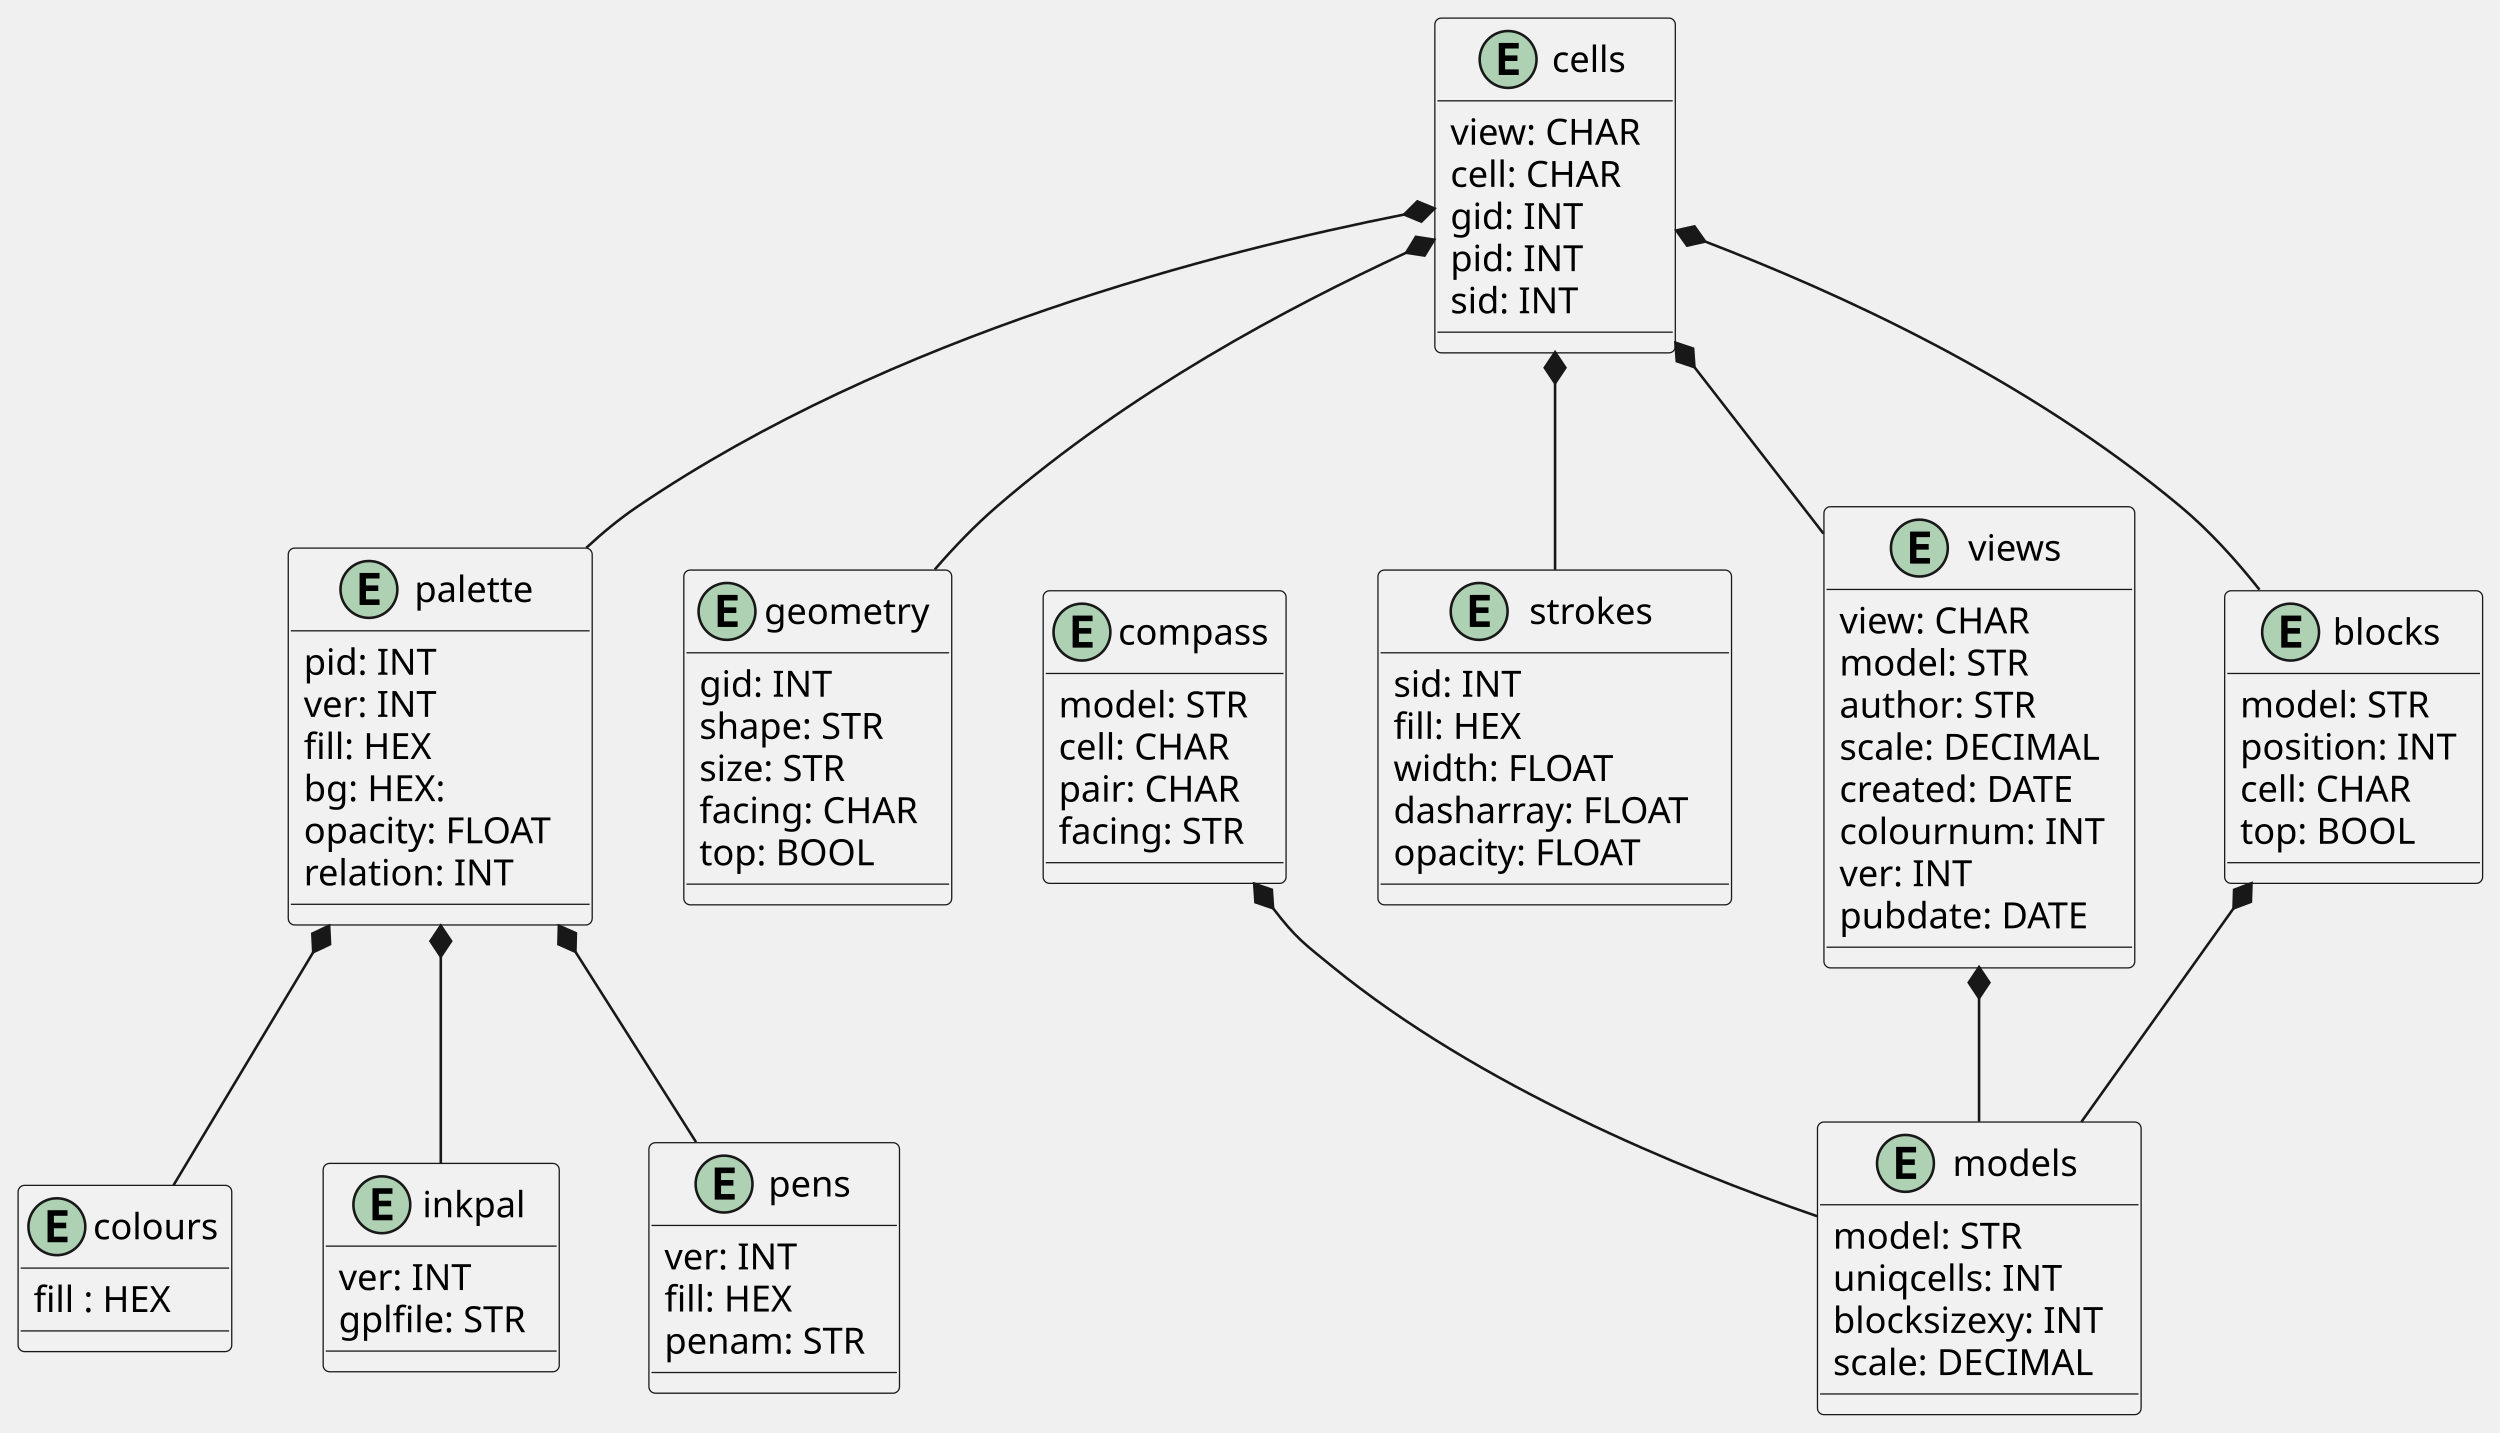
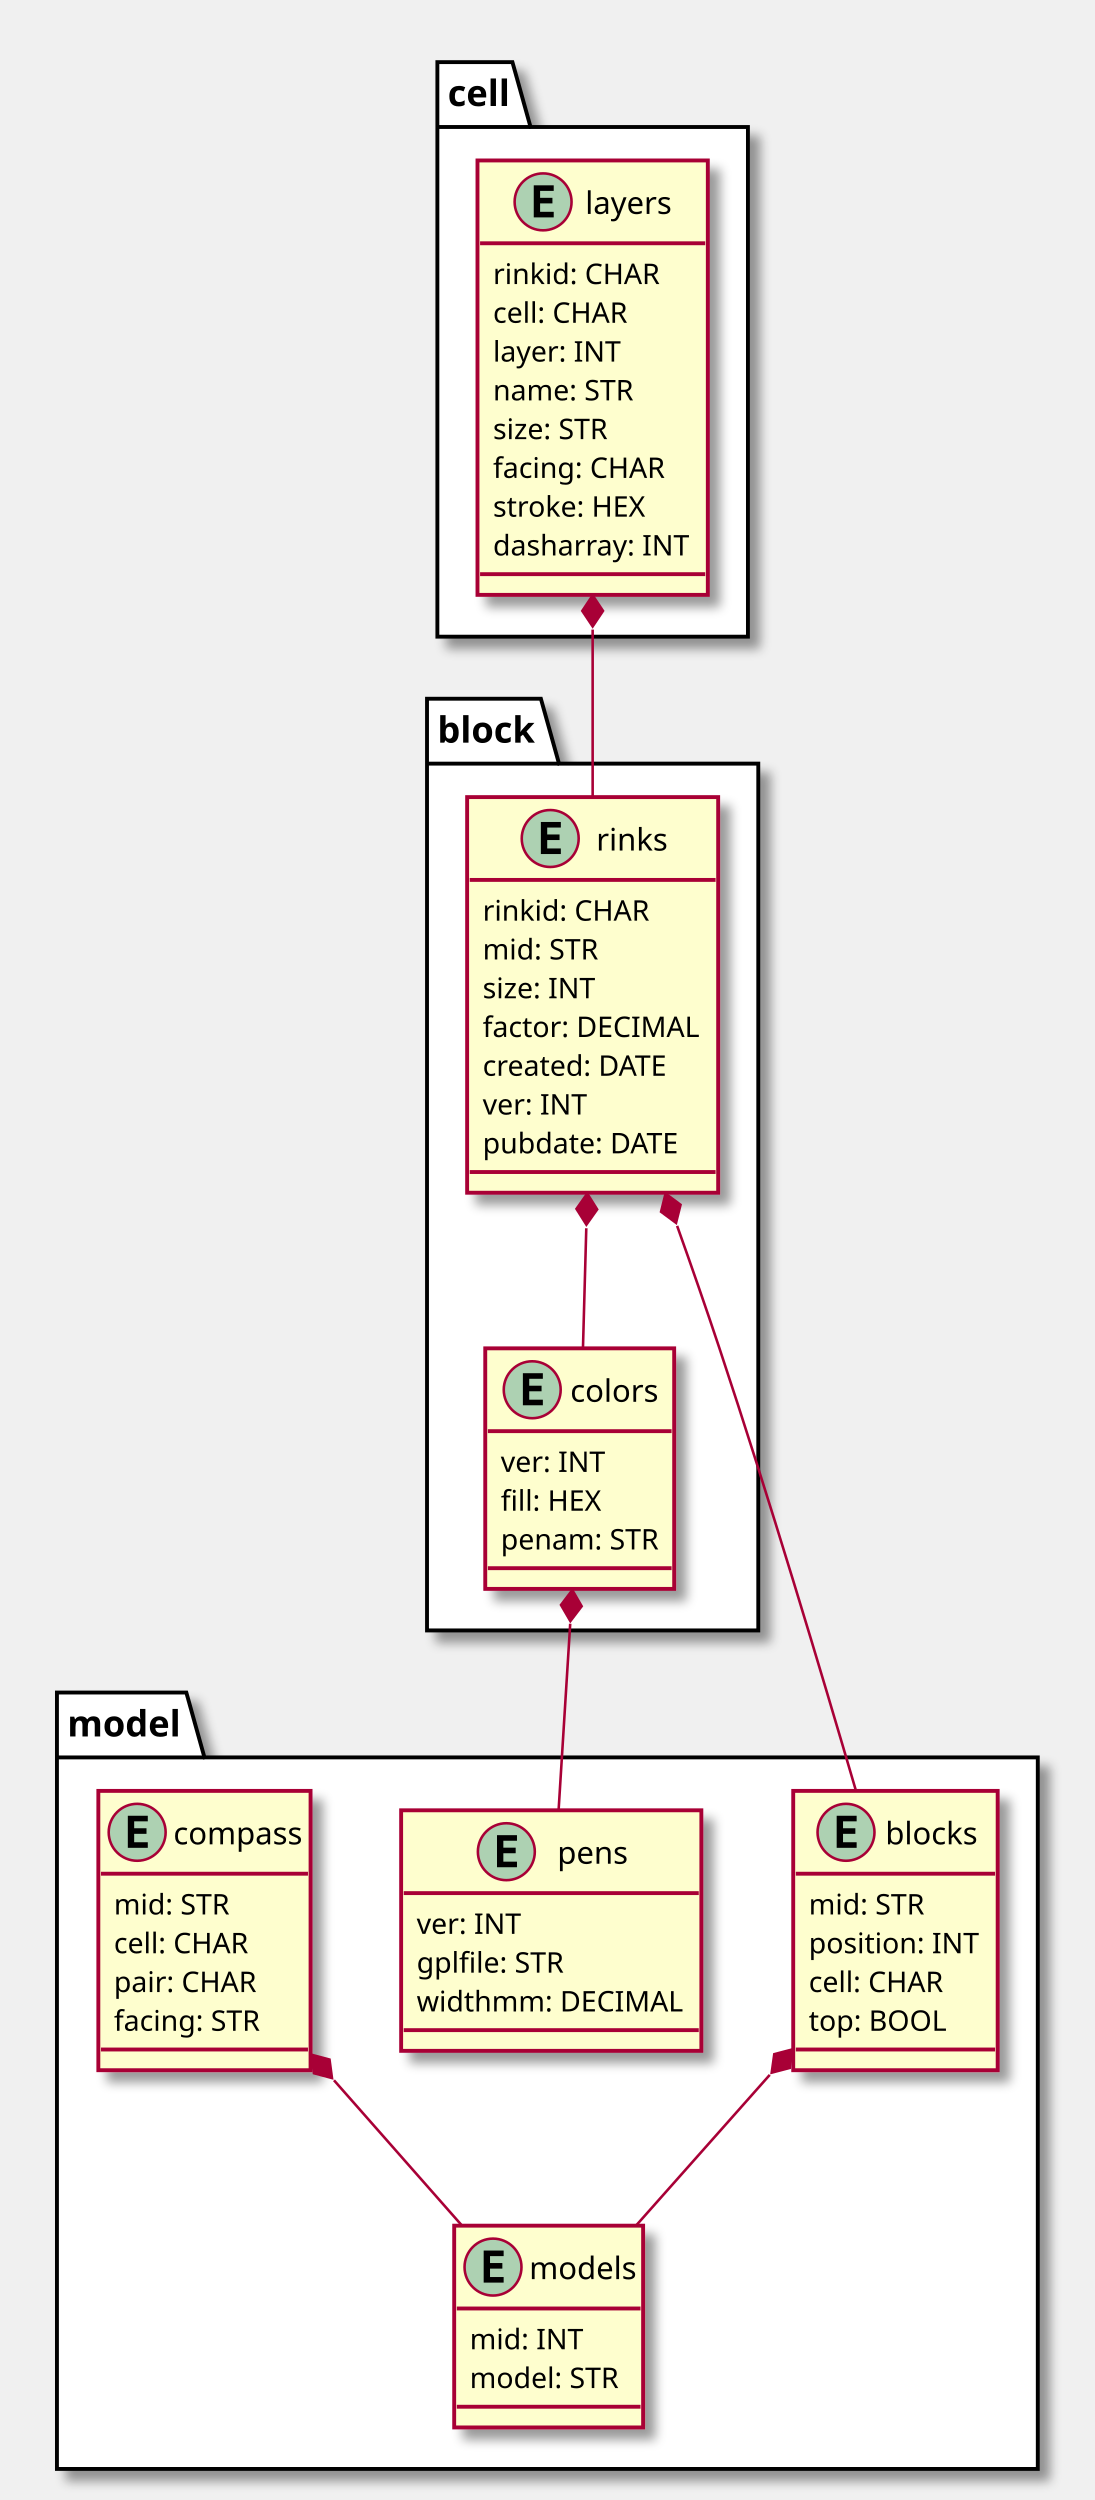
- <svg xmlns="http://www.w3.org/2000/svg" contentStyleType="text/css" data-diagram-type="CLASS" height="554px" preserveAspectRatio="none" style="width:967px;height:554px;background:#FFFFFF;" version="1.1" viewBox="0 0 967 554" width="967px" zoomAndPan="magnify">
-   <defs />
+ <svg xmlns="http://www.w3.org/2000/svg" contentScriptType="application/ecmascript" contentStyleType="text/css" height="966px" preserveAspectRatio="none" style="width:423px;height:966px;" version="1.1" viewBox="0 0 423 966" width="423px" zoomAndPan="magnify">
+   <defs>
+     <filter height="300%" id="fv91q16cfqxrh" width="300%" x="-1" y="-1">
+       <feGaussianBlur result="blurOut" stdDeviation="2.0" />
+       <feColorMatrix in="blurOut" result="blurOut2" type="matrix" values="0 0 0 0 0 0 0 0 0 0 0 0 0 0 0 0 0 0 .4 0" />
+       <feOffset dx="4.0" dy="4.0" in="blurOut2" result="blurOut3" />
+       <feBlend in="SourceGraphic" in2="blurOut3" mode="normal" />
+     </filter>
+   </defs>
  <g>
-     <g class="entity" data-entity="blocks" data-source-line="1" data-uid="ent0002" id="entity_blocks">
-       <rect fill="#F1F1F1" height="113.188" rx="2.5" ry="2.5" style="stroke:#181818;stroke-width:0.5;" width="99.773" x="860.5" y="228.5" />
-       <ellipse cx="886" cy="244.5" fill="#ADD1B2" rx="11" ry="11" style="stroke:#181818;stroke-width:1;" />
-       <path d="M890.109,250.5 L882.39,250.5 L882.39,238.109 L890.109,238.109 L890.109,240.266 L884.844,240.266 L884.844,242.938 L889.609,242.938 L889.609,245.094 L884.844,245.094 L884.844,248.344 L890.109,248.344 L890.109,250.5 Z " fill="#000000" />
-       <text fill="#000000" font-family="sans-serif" font-size="14" lengthAdjust="spacing" textLength="44.44" x="902.333" y="249.347">blocks</text>
-       <line style="stroke:#181818;stroke-width:0.5;" x1="861.5" x2="959.273" y1="260.5" y2="260.5" />
-       <text fill="#000000" font-family="sans-serif" font-size="14" lengthAdjust="spacing" textLength="79.926" x="866.5" y="277.495">model: STR</text>
-       <text fill="#000000" font-family="sans-serif" font-size="14" lengthAdjust="spacing" textLength="87.773" x="866.5" y="293.792">position: INT</text>
-       <text fill="#000000" font-family="sans-serif" font-size="14" lengthAdjust="spacing" textLength="72.864" x="866.5" y="310.089">cell: CHAR</text>
-       <text fill="#000000" font-family="sans-serif" font-size="14" lengthAdjust="spacing" textLength="71.552" x="866.5" y="326.386">top: BOOL</text>
-       <line style="stroke:#181818;stroke-width:0.5;" x1="861.5" x2="959.273" y1="333.688" y2="333.688" />
-     </g>
-     <g class="entity" data-entity="colours" data-source-line="8" data-uid="ent0003" id="entity_colours">
-       <rect fill="#F1F1F1" height="64.297" rx="2.5" ry="2.5" style="stroke:#181818;stroke-width:0.5;" width="82.641" x="7" y="458.5" />
-       <ellipse cx="22" cy="474.5" fill="#ADD1B2" rx="11" ry="11" style="stroke:#181818;stroke-width:1;" />
-       <path d="M26.109,480.5 L18.391,480.5 L18.391,468.109 L26.109,468.109 L26.109,470.266 L20.844,470.266 L20.844,472.938 L25.609,472.938 L25.609,475.094 L20.844,475.094 L20.844,478.344 L26.109,478.344 L26.109,480.5 Z " fill="#000000" />
-       <text fill="#000000" font-family="sans-serif" font-size="14" lengthAdjust="spacing" textLength="50.641" x="36" y="479.347">colours</text>
-       <line style="stroke:#181818;stroke-width:0.5;" x1="8" x2="88.641" y1="490.5" y2="490.5" />
-       <text fill="#000000" font-family="sans-serif" font-size="14" lengthAdjust="spacing" textLength="59.179" x="13" y="507.495">fill : HEX</text>
-       <line style="stroke:#181818;stroke-width:0.5;" x1="8" x2="88.641" y1="514.797" y2="514.797" />
-     </g>
-     <g class="entity" data-entity="compass" data-source-line="11" data-uid="ent0004" id="entity_compass">
-       <rect fill="#F1F1F1" height="113.188" rx="2.5" ry="2.5" style="stroke:#181818;stroke-width:0.5;" width="93.954" x="403.5" y="228.5" />
-       <ellipse cx="418.5" cy="244.5" fill="#ADD1B2" rx="11" ry="11" style="stroke:#181818;stroke-width:1;" />
-       <path d="M422.609,250.5 L414.891,250.5 L414.891,238.109 L422.609,238.109 L422.609,240.266 L417.344,240.266 L417.344,242.938 L422.109,242.938 L422.109,245.094 L417.344,245.094 L417.344,248.344 L422.609,248.344 L422.609,250.5 Z " fill="#000000" />
-       <text fill="#000000" font-family="sans-serif" font-size="14" lengthAdjust="spacing" textLength="61.954" x="432.5" y="249.347">compass</text>
-       <line style="stroke:#181818;stroke-width:0.5;" x1="404.5" x2="496.454" y1="260.5" y2="260.5" />
-       <text fill="#000000" font-family="sans-serif" font-size="14" lengthAdjust="spacing" textLength="79.926" x="409.5" y="277.495">model: STR</text>
-       <text fill="#000000" font-family="sans-serif" font-size="14" lengthAdjust="spacing" textLength="72.864" x="409.5" y="293.792">cell: CHAR</text>
-       <text fill="#000000" font-family="sans-serif" font-size="14" lengthAdjust="spacing" textLength="75.886" x="409.5" y="310.089">pair: CHAR</text>
-       <text fill="#000000" font-family="sans-serif" font-size="14" lengthAdjust="spacing" textLength="79.188" x="409.5" y="326.386">facing: STR</text>
-       <line style="stroke:#181818;stroke-width:0.5;" x1="404.5" x2="496.454" y1="333.688" y2="333.688" />
-     </g>
-     <g class="entity" data-entity="geometry" data-source-line="17" data-uid="ent0005" id="entity_geometry">
-       <rect fill="#F1F1F1" height="129.484" rx="2.5" ry="2.5" style="stroke:#181818;stroke-width:0.5;" width="103.629" x="264.5" y="220.5" />
-       <ellipse cx="281.202" cy="236.5" fill="#ADD1B2" rx="11" ry="11" style="stroke:#181818;stroke-width:1;" />
-       <path d="M285.311,242.5 L277.593,242.5 L277.593,230.109 L285.311,230.109 L285.311,232.266 L280.046,232.266 L280.046,234.938 L284.811,234.938 L284.811,237.094 L280.046,237.094 L280.046,240.344 L285.311,240.344 L285.311,242.5 Z " fill="#000000" />
-       <text fill="#000000" font-family="sans-serif" font-size="14" lengthAdjust="spacing" textLength="67.847" x="295.58" y="241.347">geometry</text>
-       <line style="stroke:#181818;stroke-width:0.5;" x1="265.5" x2="367.129" y1="252.5" y2="252.5" />
-       <text fill="#000000" font-family="sans-serif" font-size="14" lengthAdjust="spacing" textLength="53.983" x="270.5" y="269.495">gid: INT</text>
-       <text fill="#000000" font-family="sans-serif" font-size="14" lengthAdjust="spacing" textLength="78.579" x="270.5" y="285.792">shape: STR</text>
-       <text fill="#000000" font-family="sans-serif" font-size="14" lengthAdjust="spacing" textLength="63.478" x="270.5" y="302.089">size: STR</text>
-       <text fill="#000000" font-family="sans-serif" font-size="14" lengthAdjust="spacing" textLength="91.629" x="270.5" y="318.386">facing: CHAR</text>
-       <text fill="#000000" font-family="sans-serif" font-size="14" lengthAdjust="spacing" textLength="71.552" x="270.5" y="334.683">top: BOOL</text>
-       <line style="stroke:#181818;stroke-width:0.5;" x1="265.5" x2="367.129" y1="341.984" y2="341.984" />
-     </g>
-     <g class="entity" data-entity="inkpal" data-source-line="24" data-uid="ent0006" id="entity_inkpal">
-       <rect fill="#F1F1F1" height="80.594" rx="2.5" ry="2.5" style="stroke:#181818;stroke-width:0.5;" width="91.317" x="125" y="450" />
-       <ellipse cx="147.691" cy="466" fill="#ADD1B2" rx="11" ry="11" style="stroke:#181818;stroke-width:1;" />
-       <path d="M151.801,472 L144.082,472 L144.082,459.609 L151.801,459.609 L151.801,461.766 L146.535,461.766 L146.535,464.438 L151.301,464.438 L151.301,466.594 L146.535,466.594 L146.535,469.844 L151.801,469.844 L151.801,472 Z " fill="#000000" />
-       <text fill="#000000" font-family="sans-serif" font-size="14" lengthAdjust="spacing" textLength="42.226" x="163.4" y="470.847">inkpal</text>
-       <line style="stroke:#181818;stroke-width:0.5;" x1="126" x2="215.317" y1="482" y2="482" />
-       <text fill="#000000" font-family="sans-serif" font-size="14" lengthAdjust="spacing" textLength="54.975" x="131" y="498.995">ver: INT</text>
-       <text fill="#000000" font-family="sans-serif" font-size="14" lengthAdjust="spacing" textLength="79.317" x="131" y="515.292">gplfile: STR</text>
-       <line style="stroke:#181818;stroke-width:0.5;" x1="126" x2="215.317" y1="522.594" y2="522.594" />
-     </g>
-     <g class="entity" data-entity="palette" data-source-line="28" data-uid="ent0007" id="entity_palette">
-       <rect fill="#F1F1F1" height="145.781" rx="2.5" ry="2.5" style="stroke:#181818;stroke-width:0.5;" width="117.561" x="111.5" y="212" />
-       <ellipse cx="142.7" cy="228" fill="#ADD1B2" rx="11" ry="11" style="stroke:#181818;stroke-width:1;" />
-       <path d="M146.809,234 L139.091,234 L139.091,221.609 L146.809,221.609 L146.809,223.766 L141.544,223.766 L141.544,226.438 L146.309,226.438 L146.309,228.594 L141.544,228.594 L141.544,231.844 L146.809,231.844 L146.809,234 Z " fill="#000000" />
-       <text fill="#000000" font-family="sans-serif" font-size="14" lengthAdjust="spacing" textLength="49.56" x="160.3" y="232.847">palette</text>
-       <line style="stroke:#181818;stroke-width:0.5;" x1="112.5" x2="228.06" y1="244" y2="244" />
-       <text fill="#000000" font-family="sans-serif" font-size="14" lengthAdjust="spacing" textLength="53.983" x="117.5" y="260.995">pid: INT</text>
-       <text fill="#000000" font-family="sans-serif" font-size="14" lengthAdjust="spacing" textLength="54.975" x="117.5" y="277.292">ver: INT</text>
-       <text fill="#000000" font-family="sans-serif" font-size="14" lengthAdjust="spacing" textLength="54.728" x="117.5" y="293.589">fill: HEX</text>
-       <text fill="#000000" font-family="sans-serif" font-size="14" lengthAdjust="spacing" textLength="60.621" x="117.5" y="309.886">bg: HEX:</text>
-       <text fill="#000000" font-family="sans-serif" font-size="14" lengthAdjust="spacing" textLength="105.561" x="117.5" y="326.183">opacity: FLOAT</text>
-       <text fill="#000000" font-family="sans-serif" font-size="14" lengthAdjust="spacing" textLength="85.976" x="117.5" y="342.479">relation: INT</text>
-       <line style="stroke:#181818;stroke-width:0.5;" x1="112.5" x2="228.06" y1="349.781" y2="349.781" />
-     </g>
-     <g class="entity" data-entity="cells" data-source-line="36" data-uid="ent0008" id="entity_cells">
-       <rect fill="#F1F1F1" height="129.484" rx="2.5" ry="2.5" style="stroke:#181818;stroke-width:0.5;" width="93.013" x="555" y="7" />
-       <ellipse cx="583.333" cy="23" fill="#ADD1B2" rx="11" ry="11" style="stroke:#181818;stroke-width:1;" />
-       <path d="M587.442,29 L579.724,29 L579.724,16.609 L587.442,16.609 L587.442,18.766 L582.177,18.766 L582.177,21.438 L586.942,21.438 L586.942,23.594 L582.177,23.594 L582.177,26.844 L587.442,26.844 L587.442,29 Z " fill="#000000" />
-       <text fill="#000000" font-family="sans-serif" font-size="14" lengthAdjust="spacing" textLength="31.384" x="600.296" y="27.847">cells</text>
-       <line style="stroke:#181818;stroke-width:0.5;" x1="556" x2="647.013" y1="39" y2="39" />
-       <text fill="#000000" font-family="sans-serif" font-size="14" lengthAdjust="spacing" textLength="81.013" x="561" y="55.995">view: CHAR</text>
-       <text fill="#000000" font-family="sans-serif" font-size="14" lengthAdjust="spacing" textLength="72.864" x="561" y="72.292">cell: CHAR</text>
-       <text fill="#000000" font-family="sans-serif" font-size="14" lengthAdjust="spacing" textLength="53.983" x="561" y="88.589">gid: INT</text>
-       <text fill="#000000" font-family="sans-serif" font-size="14" lengthAdjust="spacing" textLength="53.983" x="561" y="104.886">pid: INT</text>
-       <text fill="#000000" font-family="sans-serif" font-size="14" lengthAdjust="spacing" textLength="52.391" x="561" y="121.183">sid: INT</text>
-       <line style="stroke:#181818;stroke-width:0.5;" x1="556" x2="647.013" y1="128.484" y2="128.484" />
-     </g>
-     <g class="entity" data-entity="models" data-source-line="43" data-uid="ent0009" id="entity_models">
-       <rect fill="#F1F1F1" height="113.188" rx="2.5" ry="2.5" style="stroke:#181818;stroke-width:0.5;" width="125.183" x="703" y="434" />
-       <ellipse cx="737.033" cy="450" fill="#ADD1B2" rx="11" ry="11" style="stroke:#181818;stroke-width:1;" />
-       <path d="M741.143,456 L733.424,456 L733.424,443.609 L741.143,443.609 L741.143,445.766 L735.877,445.766 L735.877,448.438 L740.643,448.438 L740.643,450.594 L735.877,450.594 L735.877,453.844 L741.143,453.844 L741.143,456 Z " fill="#000000" />
-       <text fill="#000000" font-family="sans-serif" font-size="14" lengthAdjust="spacing" textLength="50.887" x="755.263" y="454.847">models</text>
-       <line style="stroke:#181818;stroke-width:0.5;" x1="704" x2="827.183" y1="466" y2="466" />
-       <text fill="#000000" font-family="sans-serif" font-size="14" lengthAdjust="spacing" textLength="79.926" x="709" y="482.995">model: STR</text>
-       <text fill="#000000" font-family="sans-serif" font-size="14" lengthAdjust="spacing" textLength="94.227" x="709" y="499.292">uniqcells: INT</text>
-       <text fill="#000000" font-family="sans-serif" font-size="14" lengthAdjust="spacing" textLength="113.183" x="709" y="515.589">blocksizexy: INT</text>
-       <text fill="#000000" font-family="sans-serif" font-size="14" lengthAdjust="spacing" textLength="108.227" x="709" y="531.886">scale: DECIMAL</text>
-       <line style="stroke:#181818;stroke-width:0.5;" x1="704" x2="827.183" y1="539.188" y2="539.188" />
-     </g>
-     <g class="entity" data-entity="pens" data-source-line="50" data-uid="ent0010" id="entity_pens">
-       <rect fill="#F1F1F1" height="96.891" rx="2.5" ry="2.5" style="stroke:#181818;stroke-width:0.5;" width="96.923" x="251" y="442" />
-       <ellipse cx="280.065" cy="458" fill="#ADD1B2" rx="11" ry="11" style="stroke:#181818;stroke-width:1;" />
-       <path d="M284.175,464 L276.456,464 L276.456,451.609 L284.175,451.609 L284.175,453.766 L278.909,453.766 L278.909,456.438 L283.675,456.438 L283.675,458.594 L278.909,458.594 L278.909,461.844 L284.175,461.844 L284.175,464 Z " fill="#000000" />
-       <text fill="#000000" font-family="sans-serif" font-size="14" lengthAdjust="spacing" textLength="33.667" x="297.191" y="462.847">pens</text>
-       <line style="stroke:#181818;stroke-width:0.5;" x1="252" x2="346.923" y1="474" y2="474" />
-       <text fill="#000000" font-family="sans-serif" font-size="14" lengthAdjust="spacing" textLength="54.975" x="257" y="490.995">ver: INT</text>
-       <text fill="#000000" font-family="sans-serif" font-size="14" lengthAdjust="spacing" textLength="54.728" x="257" y="507.292">fill: HEX</text>
-       <text fill="#000000" font-family="sans-serif" font-size="14" lengthAdjust="spacing" textLength="84.923" x="257" y="523.589">penam: STR</text>
-       <line style="stroke:#181818;stroke-width:0.5;" x1="252" x2="346.923" y1="530.891" y2="530.891" />
-     </g>
-     <g class="entity" data-entity="strokes" data-source-line="55" data-uid="ent0011" id="entity_strokes">
-       <rect fill="#F1F1F1" height="129.484" rx="2.5" ry="2.5" style="stroke:#181818;stroke-width:0.5;" width="136.756" x="533" y="220.5" />
-       <ellipse cx="572.136" cy="236.5" fill="#ADD1B2" rx="11" ry="11" style="stroke:#181818;stroke-width:1;" />
-       <path d="M576.246,242.5 L568.527,242.5 L568.527,230.109 L576.246,230.109 L576.246,232.266 L570.98,232.266 L570.98,234.938 L575.746,234.938 L575.746,237.094 L570.98,237.094 L570.98,240.344 L576.246,240.344 L576.246,242.5 Z " fill="#000000" />
-       <text fill="#000000" font-family="sans-serif" font-size="14" lengthAdjust="spacing" textLength="51.119" x="591.5" y="241.347">strokes</text>
-       <line style="stroke:#181818;stroke-width:0.5;" x1="534" x2="668.756" y1="252.5" y2="252.5" />
-       <text fill="#000000" font-family="sans-serif" font-size="14" lengthAdjust="spacing" textLength="52.391" x="539" y="269.495">sid: INT</text>
-       <text fill="#000000" font-family="sans-serif" font-size="14" lengthAdjust="spacing" textLength="54.728" x="539" y="285.792">fill: HEX</text>
-       <text fill="#000000" font-family="sans-serif" font-size="14" lengthAdjust="spacing" textLength="92.757" x="539" y="302.089">width: FLOAT</text>
-       <text fill="#000000" font-family="sans-serif" font-size="14" lengthAdjust="spacing" textLength="124.756" x="539" y="318.386">dasharray: FLOAT</text>
-       <text fill="#000000" font-family="sans-serif" font-size="14" lengthAdjust="spacing" textLength="105.561" x="539" y="334.683">opacity: FLOAT</text>
-       <line style="stroke:#181818;stroke-width:0.5;" x1="534" x2="668.756" y1="341.984" y2="341.984" />
-     </g>
-     <g class="entity" data-entity="views" data-source-line="62" data-uid="ent0012" id="entity_views">
-       <rect fill="#F1F1F1" height="178.375" rx="2.5" ry="2.5" style="stroke:#181818;stroke-width:0.5;" width="120.227" x="705.5" y="196" />
-       <ellipse cx="742.413" cy="212" fill="#ADD1B2" rx="11" ry="11" style="stroke:#181818;stroke-width:1;" />
-       <path d="M746.522,218 L738.803,218 L738.803,205.609 L746.522,205.609 L746.522,207.766 L741.256,207.766 L741.256,210.438 L746.022,210.438 L746.022,212.594 L741.256,212.594 L741.256,215.844 L746.522,215.844 L746.522,218 Z " fill="#000000" />
-       <text fill="#000000" font-family="sans-serif" font-size="14" lengthAdjust="spacing" textLength="39.532" x="761.282" y="216.847">views</text>
-       <line style="stroke:#181818;stroke-width:0.5;" x1="706.5" x2="824.727" y1="228" y2="228" />
-       <text fill="#000000" font-family="sans-serif" font-size="14" lengthAdjust="spacing" textLength="81.013" x="711.5" y="244.995">view: CHAR</text>
-       <text fill="#000000" font-family="sans-serif" font-size="14" lengthAdjust="spacing" textLength="79.926" x="711.5" y="261.292">model: STR</text>
-       <text fill="#000000" font-family="sans-serif" font-size="14" lengthAdjust="spacing" textLength="82.469" x="711.5" y="277.589">author: STR</text>
-       <text fill="#000000" font-family="sans-serif" font-size="14" lengthAdjust="spacing" textLength="108.227" x="711.5" y="293.886">scale: DECIMAL</text>
-       <text fill="#000000" font-family="sans-serif" font-size="14" lengthAdjust="spacing" textLength="100.557" x="711.5" y="310.183">created: DATE</text>
-       <text fill="#000000" font-family="sans-serif" font-size="14" lengthAdjust="spacing" textLength="107.051" x="711.5" y="326.479">colournum: INT</text>
-       <text fill="#000000" font-family="sans-serif" font-size="14" lengthAdjust="spacing" textLength="54.975" x="711.5" y="342.776">ver: INT</text>
-       <text fill="#000000" font-family="sans-serif" font-size="14" lengthAdjust="spacing" textLength="105.137" x="711.5" y="359.073">pubdate: DATE</text>
-       <line style="stroke:#181818;stroke-width:0.5;" x1="706.5" x2="824.727" y1="366.375" y2="366.375" />
-     </g>
-     <g class="link" data-entity-1="cells" data-entity-2="palette" data-source-line="74" data-uid="lnk13" id="link_cells_palette">
-       <path codeLine="74" d="M543.109,82.985 C471.719,97.145 345.02,129.09 246.5,196 C239.65,200.65 233.05,206.07 226.79,211.89" fill="none" id="cells-backto-palette" style="stroke:#181818;stroke-width:1;" />
-       <polygon fill="#181818" points="554.88,80.65,548.216,77.894,543.109,82.985,549.773,85.741,554.88,80.65" style="stroke:#181818;stroke-width:1;" />
-     </g>
-     <g class="link" data-entity-1="cells" data-entity-2="strokes" data-source-line="75" data-uid="lnk14" id="link_cells_strokes">
-       <path codeLine="75" d="M601.5,148.24 C601.5,174.88 601.5,193.76 601.5,220.39" fill="none" id="cells-backto-strokes" style="stroke:#181818;stroke-width:1;" />
-       <polygon fill="#181818" points="601.5,136.24,597.5,142.24,601.5,148.24,605.5,142.24,601.5,136.24" style="stroke:#181818;stroke-width:1;" />
-     </g>
-     <g class="link" data-entity-1="cells" data-entity-2="geometry" data-source-line="76" data-uid="lnk15" id="link_cells_geometry">
-       <path codeLine="76" d="M543.903,97.757 C497.763,119.147 437.63,150.95 385.5,196 C377.13,203.24 369.06,211.61 361.58,220.26" fill="none" id="cells-backto-geometry" style="stroke:#181818;stroke-width:1;" />
-       <polygon fill="#181818" points="554.79,92.71,547.664,91.605,543.903,97.757,551.029,98.862,554.79,92.71" style="stroke:#181818;stroke-width:1;" />
-     </g>
-     <g class="link" data-entity-1="cells" data-entity-2="views" data-source-line="77" data-uid="lnk16" id="link_cells_views">
-       <path codeLine="77" d="M655.412,142.024 C673.212,164.984 686.42,182.02 705.32,206.39" fill="none" id="cells-backto-views" style="stroke:#181818;stroke-width:1;" />
-       <polygon fill="#181818" points="648.06,132.54,648.575,139.733,655.412,142.024,654.898,134.831,648.06,132.54" style="stroke:#181818;stroke-width:1;" />
-     </g>
-     <g class="link" data-entity-1="cells" data-entity-2="blocks" data-source-line="78" data-uid="lnk17" id="link_cells_blocks">
-       <path codeLine="78" d="M659.589,93.442 C711.199,113.311 783.59,145.95 843.5,196 C854.55,205.23 864.88,216.61 873.96,228.08" fill="none" id="cells-backto-blocks" style="stroke:#181818;stroke-width:1;" />
-       <polygon fill="#181818" points="648.39,89.13,652.552,95.019,659.589,93.442,655.427,87.553,648.39,89.13" style="stroke:#181818;stroke-width:1;" />
-     </g>
-     <g class="link" data-entity-1="palette" data-entity-2="pens" data-source-line="79" data-uid="lnk18" id="link_palette_pens">
-       <path codeLine="79" d="M222.583,368.166 C240.193,395.956 253.44,416.84 269.24,441.77" fill="none" id="palette-backto-pens" style="stroke:#181818;stroke-width:1;" />
-       <polygon fill="#181818" points="216.16,358.03,215.993,365.239,222.583,368.166,222.75,360.957,216.16,358.03" style="stroke:#181818;stroke-width:1;" />
-     </g>
-     <g class="link" data-entity-1="palette" data-entity-2="inkpal" data-source-line="80" data-uid="lnk19" id="link_palette_inkpal">
-       <path codeLine="80" d="M170.5,370.03 C170.5,400.9 170.5,423.78 170.5,449.84" fill="none" id="palette-backto-inkpal" style="stroke:#181818;stroke-width:1;" />
-       <polygon fill="#181818" points="170.5,358.03,166.5,364.03,170.5,370.03,174.5,364.03,170.5,358.03" style="stroke:#181818;stroke-width:1;" />
-     </g>
-     <g class="link" data-entity-1="palette" data-entity-2="colours" data-source-line="81" data-uid="lnk20" id="link_palette_colours">
-       <path codeLine="81" d="M121.149,368.322 C100.509,402.741 83.07,431.84 67.11,458.45" fill="none" id="palette-backto-colours" style="stroke:#181818;stroke-width:1;" />
-       <polygon fill="#181818" points="127.32,358.03,120.804,361.119,121.149,368.322,127.665,365.233,127.32,358.03" style="stroke:#181818;stroke-width:1;" />
-     </g>
-     <g class="link" data-entity-1="blocks" data-entity-2="models" data-source-line="82" data-uid="lnk21" id="link_blocks_models">
-       <path codeLine="82" d="M863.916,351.382 C843.456,380.092 825.53,405.26 805.07,433.96" fill="none" id="blocks-backto-models" style="stroke:#181818;stroke-width:1;" />
-       <polygon fill="#181818" points="870.88,341.61,864.14,344.175,863.916,351.382,870.655,348.818,870.88,341.61" style="stroke:#181818;stroke-width:1;" />
-     </g>
-     <g class="link" data-entity-1="compass" data-entity-2="models" data-source-line="83" data-uid="lnk22" id="link_compass_models">
-       <path codeLine="83" d="M492.426,351.33 C501.336,362.94 504.31,364.88 515.5,374 C571.75,419.83 649.16,451.91 702.87,470.44" fill="none" id="compass-backto-models" style="stroke:#181818;stroke-width:1;" />
-       <polygon fill="#181818" points="485.12,341.81,485.6,349.005,492.426,351.33,491.946,344.135,485.12,341.81" style="stroke:#181818;stroke-width:1;" />
-     </g>
-     <g class="link" data-entity-1="views" data-entity-2="models" data-source-line="84" data-uid="lnk23" id="link_views_models">
-       <path codeLine="84" d="M765.5,386.07 C765.5,406.38 765.5,415.42 765.5,433.89" fill="none" id="views-backto-models" style="stroke:#181818;stroke-width:1;" />
-       <polygon fill="#181818" points="765.5,374.07,761.5,380.07,765.5,386.07,769.5,380.07,765.5,374.07" style="stroke:#181818;stroke-width:1;" />
-     </g>
+     <polygon fill="#FFFFFF" filter="url(#fv91q16cfqxrh)" points="22,654,72,654,79,679.068,401,679.068,401,954,22,954,22,654" style="stroke: #000000; stroke-width: 1.5;" />
+     <line style="stroke: #000000; stroke-width: 1.5;" x1="22" x2="79" y1="679.068" y2="679.068" />
+     <text fill="#000000" font-family="sans-serif" font-size="14" font-weight="bold" lengthAdjust="spacingAndGlyphs" textLength="44" x="26" y="670.966">model</text>
+     <polygon fill="#FFFFFF" filter="url(#fv91q16cfqxrh)" points="165,270,209,270,216,295.068,293,295.068,293,630,165,630,165,270" style="stroke: #000000; stroke-width: 1.5;" />
+     <line style="stroke: #000000; stroke-width: 1.5;" x1="165" x2="216" y1="295.068" y2="295.068" />
+     <text fill="#000000" font-family="sans-serif" font-size="14" font-weight="bold" lengthAdjust="spacingAndGlyphs" textLength="38" x="169" y="286.966">block</text>
+     <polygon fill="#FFFFFF" filter="url(#fv91q16cfqxrh)" points="169,24,198,24,205,49.068,289,49.068,289,246,169,246,169,24" style="stroke: #000000; stroke-width: 1.5;" />
+     <line style="stroke: #000000; stroke-width: 1.5;" x1="169" x2="205" y1="49.068" y2="49.068" />
+     <text fill="#000000" font-family="sans-serif" font-size="14" font-weight="bold" lengthAdjust="spacingAndGlyphs" textLength="23" x="173" y="40.966">cell</text>
+     <rect fill="#FEFECE" filter="url(#fv91q16cfqxrh)" height="92.946" id="pens" style="stroke: #A80036; stroke-width: 1.5;" width="116" x="155" y="699.5" />
+     <ellipse cx="195.65" cy="715.5" fill="#ADD1B2" rx="11" ry="11" style="stroke: #A80036; stroke-width: 1.0;" />
+     <path d="M199.759,721.5 L192.041,721.5 L192.041,709.109 L199.759,709.109 L199.759,711.266 L194.494,711.266 L194.494,713.938 L199.259,713.938 L199.259,716.094 L194.494,716.094 L194.494,719.344 L199.759,719.344 L199.759,721.5 Z " />
+     <text fill="#000000" font-family="sans-serif" font-size="12" lengthAdjust="spacingAndGlyphs" textLength="27" x="215.35" y="720.156">pens</text>
+     <line style="stroke: #A80036; stroke-width: 1.5;" x1="156" x2="270" y1="731.5" y2="731.5" />
+     <text fill="#000000" font-family="sans-serif" font-size="11" lengthAdjust="spacingAndGlyphs" textLength="41" x="161" y="747.259">ver: INT</text>
+     <text fill="#000000" font-family="sans-serif" font-size="11" lengthAdjust="spacingAndGlyphs" textLength="58" x="161" y="762.241">gplfile: STR</text>
+     <text fill="#000000" font-family="sans-serif" font-size="11" lengthAdjust="spacingAndGlyphs" textLength="104" x="161" y="777.223">widthmm: DECIMAL</text>
+     <line style="stroke: #A80036; stroke-width: 1.5;" x1="156" x2="270" y1="784.446" y2="784.446" />
+     <rect fill="#FEFECE" filter="url(#fv91q16cfqxrh)" height="77.964" id="models" style="stroke: #A80036; stroke-width: 1.5;" width="73" x="175.5" y="860" />
+     <ellipse cx="190.5" cy="876" fill="#ADD1B2" rx="11" ry="11" style="stroke: #A80036; stroke-width: 1.0;" />
+     <path d="M194.609,882 L186.891,882 L186.891,869.609 L194.609,869.609 L194.609,871.766 L189.344,871.766 L189.344,874.438 L194.109,874.438 L194.109,876.594 L189.344,876.594 L189.344,879.844 L194.609,879.844 L194.609,882 Z " />
+     <text fill="#000000" font-family="sans-serif" font-size="12" lengthAdjust="spacingAndGlyphs" textLength="41" x="204.5" y="880.656">models</text>
+     <line style="stroke: #A80036; stroke-width: 1.5;" x1="176.5" x2="247.5" y1="892" y2="892" />
+     <text fill="#000000" font-family="sans-serif" font-size="11" lengthAdjust="spacingAndGlyphs" textLength="44" x="181.5" y="907.759">mid: INT</text>
+     <text fill="#000000" font-family="sans-serif" font-size="11" lengthAdjust="spacingAndGlyphs" textLength="58" x="181.5" y="922.741">model: STR</text>
+     <line style="stroke: #A80036; stroke-width: 1.5;" x1="176.5" x2="247.5" y1="929.964" y2="929.964" />
+     <rect fill="#FEFECE" filter="url(#fv91q16cfqxrh)" height="107.928" id="blocks" style="stroke: #A80036; stroke-width: 1.5;" width="79" x="306.5" y="692" />
+     <ellipse cx="326.9" cy="708" fill="#ADD1B2" rx="11" ry="11" style="stroke: #A80036; stroke-width: 1.0;" />
+     <path d="M331.009,714 L323.291,714 L323.291,701.609 L331.009,701.609 L331.009,703.766 L325.744,703.766 L325.744,706.438 L330.509,706.438 L330.509,708.594 L325.744,708.594 L325.744,711.844 L331.009,711.844 L331.009,714 Z " />
+     <text fill="#000000" font-family="sans-serif" font-size="12" lengthAdjust="spacingAndGlyphs" textLength="35" x="342.1" y="712.656">blocks</text>
+     <line style="stroke: #A80036; stroke-width: 1.5;" x1="307.5" x2="384.5" y1="724" y2="724" />
+     <text fill="#000000" font-family="sans-serif" font-size="11" lengthAdjust="spacingAndGlyphs" textLength="45" x="312.5" y="739.759">mid: STR</text>
+     <text fill="#000000" font-family="sans-serif" font-size="11" lengthAdjust="spacingAndGlyphs" textLength="67" x="312.5" y="754.741">position: INT</text>
+     <text fill="#000000" font-family="sans-serif" font-size="11" lengthAdjust="spacingAndGlyphs" textLength="52" x="312.5" y="769.723">cell: CHAR</text>
+     <text fill="#000000" font-family="sans-serif" font-size="11" lengthAdjust="spacingAndGlyphs" textLength="55" x="312.5" y="784.705">top: BOOL</text>
+     <line style="stroke: #A80036; stroke-width: 1.5;" x1="307.5" x2="384.5" y1="791.928" y2="791.928" />
+     <rect fill="#FEFECE" filter="url(#fv91q16cfqxrh)" height="107.928" id="compass" style="stroke: #A80036; stroke-width: 1.5;" width="82" x="38" y="692" />
+     <ellipse cx="53" cy="708" fill="#ADD1B2" rx="11" ry="11" style="stroke: #A80036; stroke-width: 1.0;" />
+     <path d="M57.109,714 L49.391,714 L49.391,701.609 L57.109,701.609 L57.109,703.766 L51.844,703.766 L51.844,706.438 L56.609,706.438 L56.609,708.594 L51.844,708.594 L51.844,711.844 L57.109,711.844 L57.109,714 Z " />
+     <text fill="#000000" font-family="sans-serif" font-size="12" lengthAdjust="spacingAndGlyphs" textLength="50" x="67" y="712.656">compass</text>
+     <line style="stroke: #A80036; stroke-width: 1.5;" x1="39" x2="119" y1="724" y2="724" />
+     <text fill="#000000" font-family="sans-serif" font-size="11" lengthAdjust="spacingAndGlyphs" textLength="45" x="44" y="739.759">mid: STR</text>
+     <text fill="#000000" font-family="sans-serif" font-size="11" lengthAdjust="spacingAndGlyphs" textLength="52" x="44" y="754.741">cell: CHAR</text>
+     <text fill="#000000" font-family="sans-serif" font-size="11" lengthAdjust="spacingAndGlyphs" textLength="56" x="44" y="769.723">pair: CHAR</text>
+     <text fill="#000000" font-family="sans-serif" font-size="11" lengthAdjust="spacingAndGlyphs" textLength="57" x="44" y="784.705">facing: STR</text>
+     <line style="stroke: #A80036; stroke-width: 1.5;" x1="39" x2="119" y1="791.928" y2="791.928" />
+     <rect fill="#FEFECE" filter="url(#fv91q16cfqxrh)" height="92.946" id="colors" style="stroke: #A80036; stroke-width: 1.5;" width="73" x="187.5" y="521" />
+     <ellipse cx="205.65" cy="537" fill="#ADD1B2" rx="11" ry="11" style="stroke: #A80036; stroke-width: 1.0;" />
+     <path d="M209.759,543 L202.041,543 L202.041,530.609 L209.759,530.609 L209.759,532.766 L204.494,532.766 L204.494,535.438 L209.259,535.438 L209.259,537.594 L204.494,537.594 L204.494,540.844 L209.759,540.844 L209.759,543 Z " />
+     <text fill="#000000" font-family="sans-serif" font-size="12" lengthAdjust="spacingAndGlyphs" textLength="34" x="220.35" y="541.656">colors</text>
+     <line style="stroke: #A80036; stroke-width: 1.5;" x1="188.5" x2="259.5" y1="553" y2="553" />
+     <text fill="#000000" font-family="sans-serif" font-size="11" lengthAdjust="spacingAndGlyphs" textLength="41" x="193.5" y="568.759">ver: INT</text>
+     <text fill="#000000" font-family="sans-serif" font-size="11" lengthAdjust="spacingAndGlyphs" textLength="39" x="193.5" y="583.741">fill: HEX</text>
+     <text fill="#000000" font-family="sans-serif" font-size="11" lengthAdjust="spacingAndGlyphs" textLength="61" x="193.5" y="598.723">penam: STR</text>
+     <line style="stroke: #A80036; stroke-width: 1.5;" x1="188.5" x2="259.5" y1="605.946" y2="605.946" />
+     <rect fill="#FEFECE" filter="url(#fv91q16cfqxrh)" height="152.873" id="rinks" style="stroke: #A80036; stroke-width: 1.5;" width="97" x="180.5" y="308" />
+     <ellipse cx="212.6" cy="324" fill="#ADD1B2" rx="11" ry="11" style="stroke: #A80036; stroke-width: 1.0;" />
+     <path d="M216.709,330 L208.991,330 L208.991,317.609 L216.709,317.609 L216.709,319.766 L211.444,319.766 L211.444,322.438 L216.209,322.438 L216.209,324.594 L211.444,324.594 L211.444,327.844 L216.709,327.844 L216.709,330 Z " />
+     <text fill="#000000" font-family="sans-serif" font-size="12" lengthAdjust="spacingAndGlyphs" textLength="27" x="230.4" y="328.656">rinks</text>
+     <line style="stroke: #A80036; stroke-width: 1.5;" x1="181.5" x2="276.5" y1="340" y2="340" />
+     <text fill="#000000" font-family="sans-serif" font-size="11" lengthAdjust="spacingAndGlyphs" textLength="66" x="186.5" y="355.759">rinkid: CHAR</text>
+     <text fill="#000000" font-family="sans-serif" font-size="11" lengthAdjust="spacingAndGlyphs" textLength="45" x="186.5" y="370.741">mid: STR</text>
+     <text fill="#000000" font-family="sans-serif" font-size="11" lengthAdjust="spacingAndGlyphs" textLength="43" x="186.5" y="385.723">size: INT</text>
+     <text fill="#000000" font-family="sans-serif" font-size="11" lengthAdjust="spacingAndGlyphs" textLength="85" x="186.5" y="400.705">factor: DECIMAL</text>
+     <text fill="#000000" font-family="sans-serif" font-size="11" lengthAdjust="spacingAndGlyphs" textLength="72" x="186.5" y="415.687">created: DATE</text>
+     <text fill="#000000" font-family="sans-serif" font-size="11" lengthAdjust="spacingAndGlyphs" textLength="41" x="186.5" y="430.668">ver: INT</text>
+     <text fill="#000000" font-family="sans-serif" font-size="11" lengthAdjust="spacingAndGlyphs" textLength="77" x="186.5" y="445.65">pubdate: DATE</text>
+     <line style="stroke: #A80036; stroke-width: 1.5;" x1="181.5" x2="276.5" y1="452.873" y2="452.873" />
+     <rect fill="#FEFECE" filter="url(#fv91q16cfqxrh)" height="167.855" id="layers" style="stroke: #A80036; stroke-width: 1.5;" width="89" x="184.5" y="62" />
+     <ellipse cx="209.85" cy="78" fill="#ADD1B2" rx="11" ry="11" style="stroke: #A80036; stroke-width: 1.0;" />
+     <path d="M213.959,84 L206.241,84 L206.241,71.609 L213.959,71.609 L213.959,73.766 L208.694,73.766 L208.694,76.438 L213.459,76.438 L213.459,78.594 L208.694,78.594 L208.694,81.844 L213.959,81.844 L213.959,84 Z " />
+     <text fill="#000000" font-family="sans-serif" font-size="12" lengthAdjust="spacingAndGlyphs" textLength="34" x="226.15" y="82.656">layers</text>
+     <line style="stroke: #A80036; stroke-width: 1.5;" x1="185.5" x2="272.5" y1="94" y2="94" />
+     <text fill="#000000" font-family="sans-serif" font-size="11" lengthAdjust="spacingAndGlyphs" textLength="66" x="190.5" y="109.759">rinkid: CHAR</text>
+     <text fill="#000000" font-family="sans-serif" font-size="11" lengthAdjust="spacingAndGlyphs" textLength="52" x="190.5" y="124.741">cell: CHAR</text>
+     <text fill="#000000" font-family="sans-serif" font-size="11" lengthAdjust="spacingAndGlyphs" textLength="50" x="190.5" y="139.723">layer: INT</text>
+     <text fill="#000000" font-family="sans-serif" font-size="11" lengthAdjust="spacingAndGlyphs" textLength="54" x="190.5" y="154.705">name: STR</text>
+     <text fill="#000000" font-family="sans-serif" font-size="11" lengthAdjust="spacingAndGlyphs" textLength="44" x="190.5" y="169.686">size: STR</text>
+     <text fill="#000000" font-family="sans-serif" font-size="11" lengthAdjust="spacingAndGlyphs" textLength="67" x="190.5" y="184.668">facing: CHAR</text>
+     <text fill="#000000" font-family="sans-serif" font-size="11" lengthAdjust="spacingAndGlyphs" textLength="59" x="190.5" y="199.65">stroke: HEX</text>
+     <text fill="#000000" font-family="sans-serif" font-size="11" lengthAdjust="spacingAndGlyphs" textLength="77" x="190.5" y="214.632">dasharray: INT</text>
+     <line style="stroke: #A80036; stroke-width: 1.5;" x1="185.5" x2="272.5" y1="221.855" y2="221.855" />
+     <path d="M229,243.27 C229,264.76 229,287.25 229,307.77 " fill="none" id="layers&lt;-rinks" style="stroke: #A80036; stroke-width: 1.0;" />
+     <polygon fill="#A80036" points="229,230.05,225,236.05,229,242.05,233,236.05,229,230.05" style="stroke: #A80036; stroke-width: 1.0;" />
+     <path d="M261.64,473.68 C267.24,489.39 272.9,505.64 278,521 C297.29,579.04 317.4,646.26 330.7,691.8 " fill="none" id="rinks&lt;-blocks" style="stroke: #A80036; stroke-width: 1.0;" />
+     <polygon fill="#A80036" points="257.17,461.22,255.43,468.218,261.221,472.515,262.961,465.517,257.17,461.22" style="stroke: #A80036; stroke-width: 1.0;" />
+     <path d="M226.54,474.6 C226.1,490.61 225.65,506.67 225.26,520.79 " fill="none" id="rinks&lt;-colors" style="stroke: #A80036; stroke-width: 1.0;" />
+     <polygon fill="#A80036" points="226.91,461.21,222.747,467.098,226.581,473.205,230.744,467.318,226.91,461.21" style="stroke: #A80036; stroke-width: 1.0;" />
+     <path d="M220.33,627.42 C218.87,650.85 217.21,677.39 215.85,699.32 " fill="none" id="colors&lt;-pens" style="stroke: #A80036; stroke-width: 1.0;" />
+     <polygon fill="#A80036" points="221.14,614.41,216.772,620.148,220.388,626.386,224.756,620.649,221.14,614.41" style="stroke: #A80036; stroke-width: 1.0;" />
+     <path d="M297.43,801.73 C280.39,820.94 261.62,842.09 246.03,859.66 " fill="none" id="blocks&lt;-models" style="stroke: #A80036; stroke-width: 1.0;" />
+     <polygon fill="#A80036" points="306.16,791.9,299.185,793.73,298.191,800.872,305.166,799.042,306.16,791.9" style="stroke: #A80036; stroke-width: 1.0;" />
+     <path d="M129.05,803.82 C145.47,822.47 163.33,842.74 178.25,859.68 " fill="none" id="compass&lt;-models" style="stroke: #A80036; stroke-width: 1.0;" />
+     <polygon fill="#A80036" points="120.35,793.95,121.311,801.097,128.277,802.959,127.317,795.812,120.35,793.95" style="stroke: #A80036; stroke-width: 1.0;" />
  </g>
</svg>
